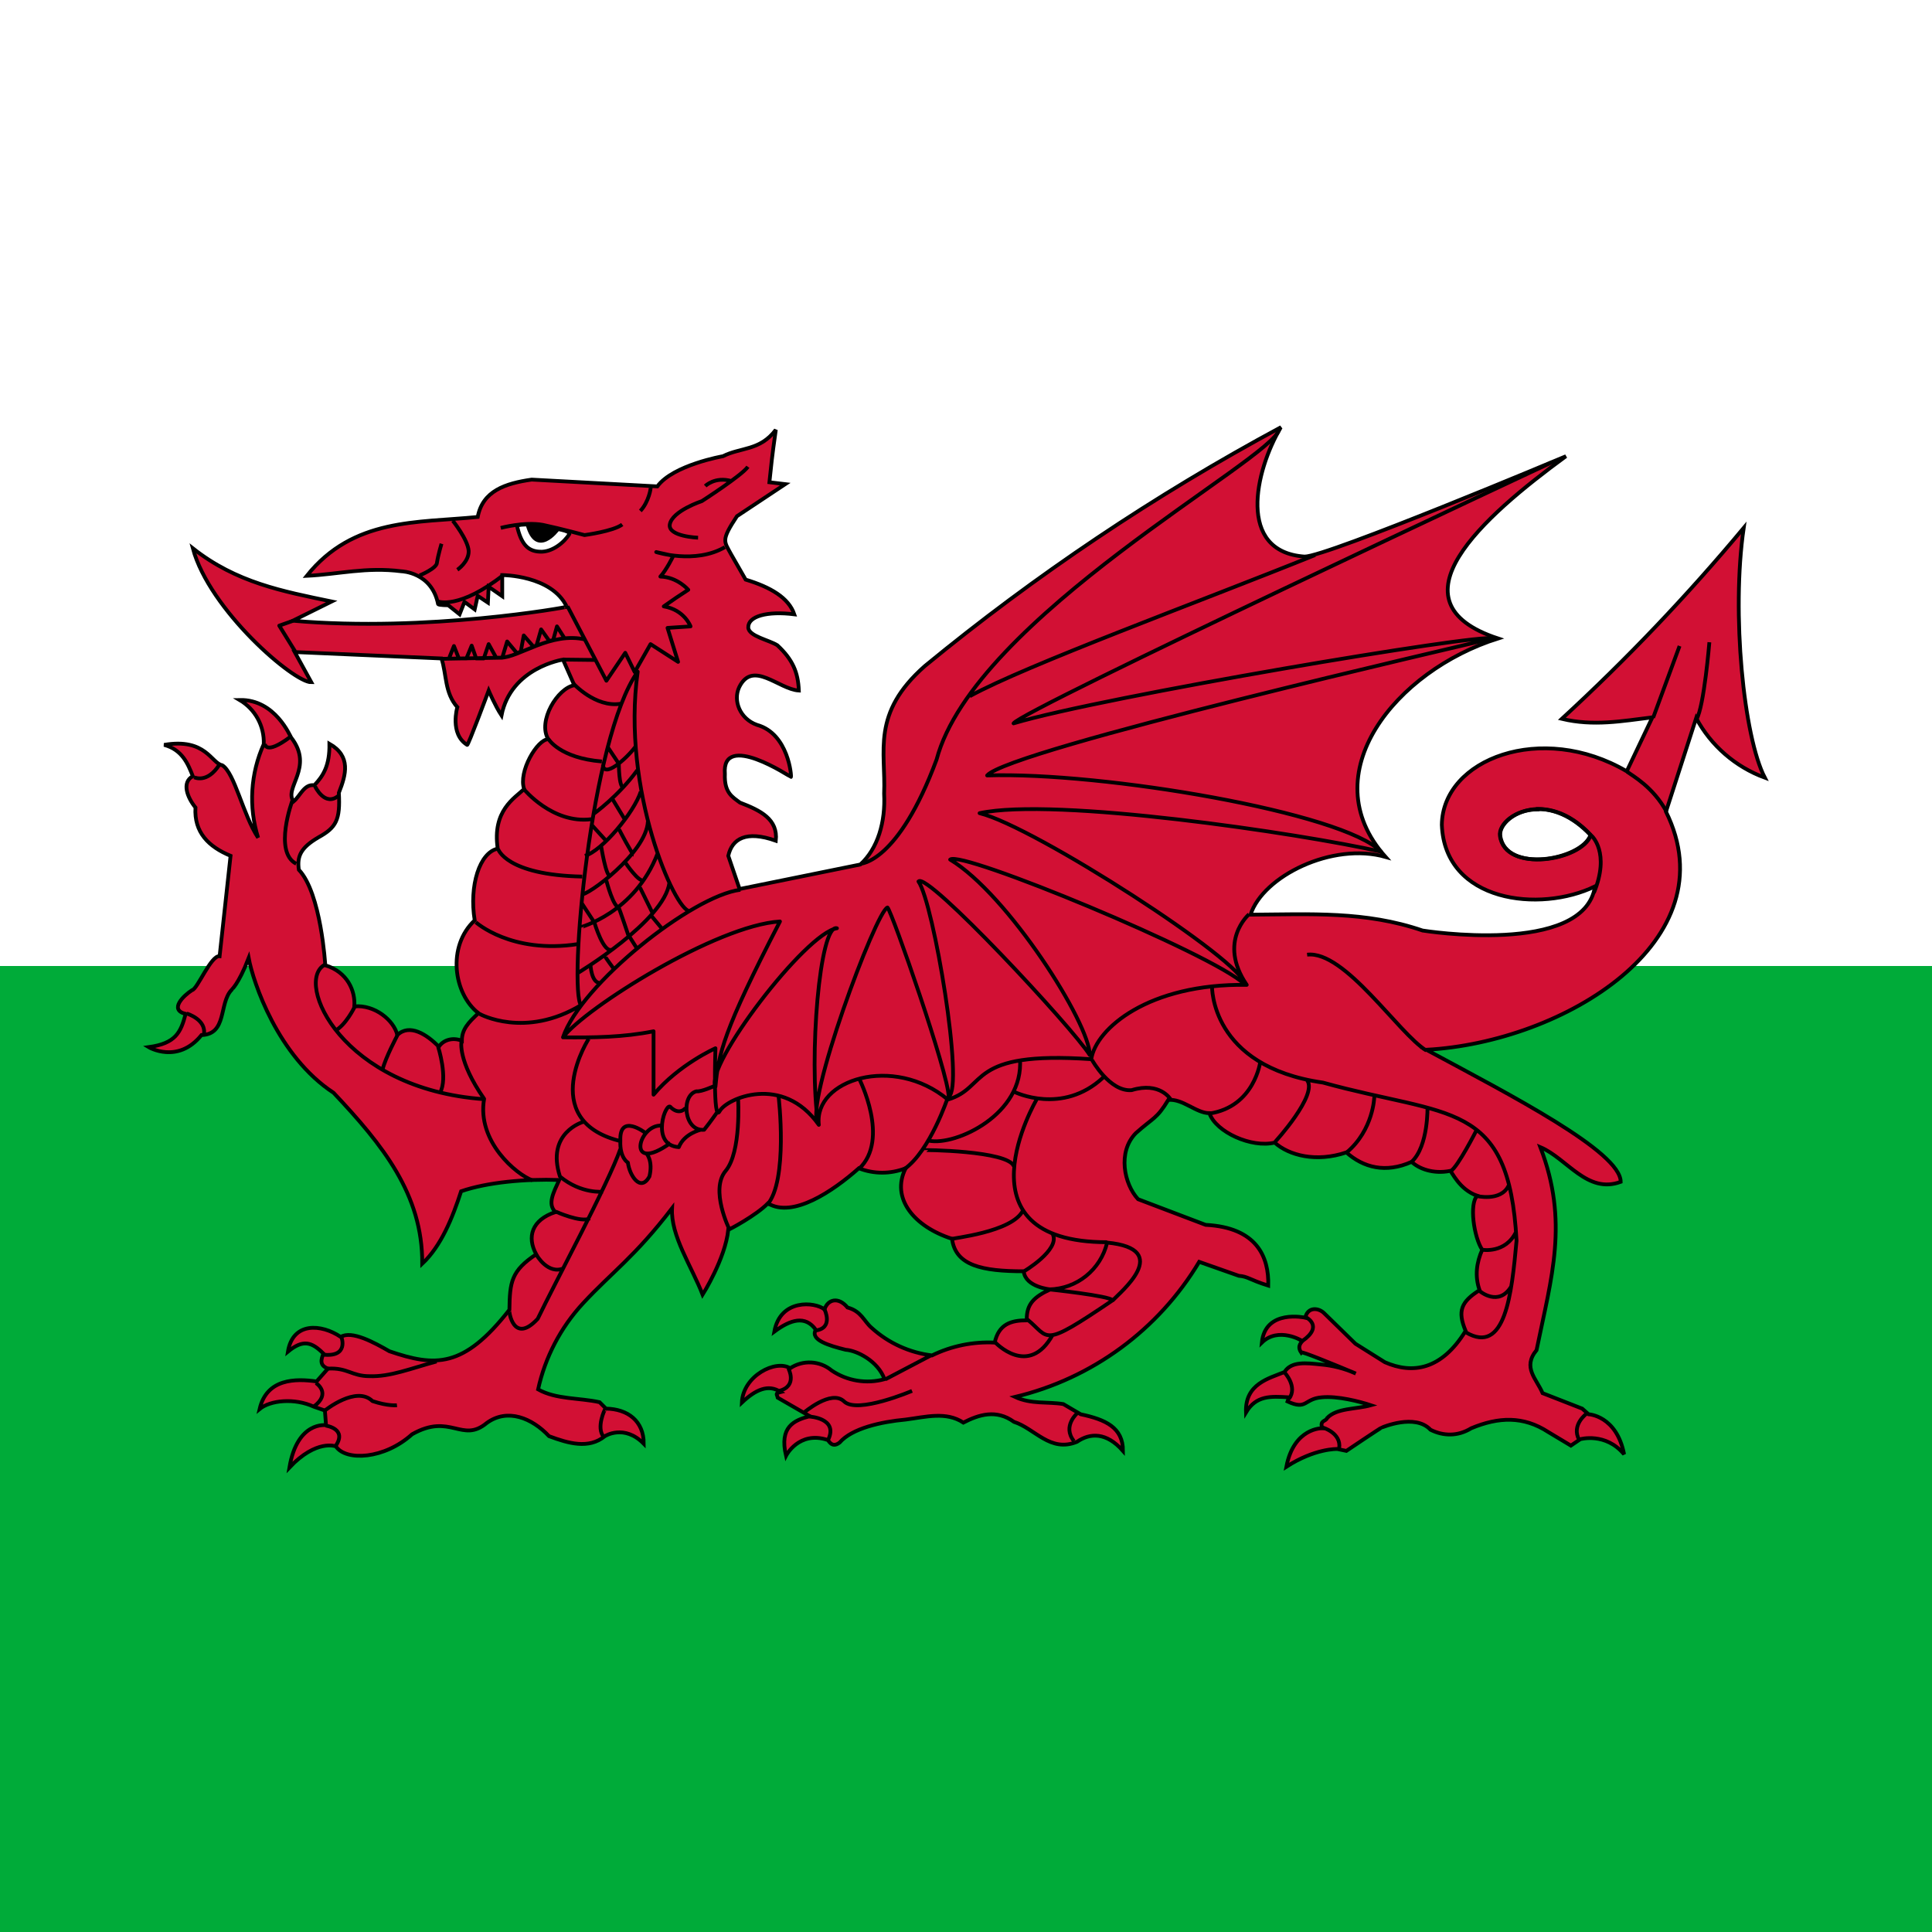
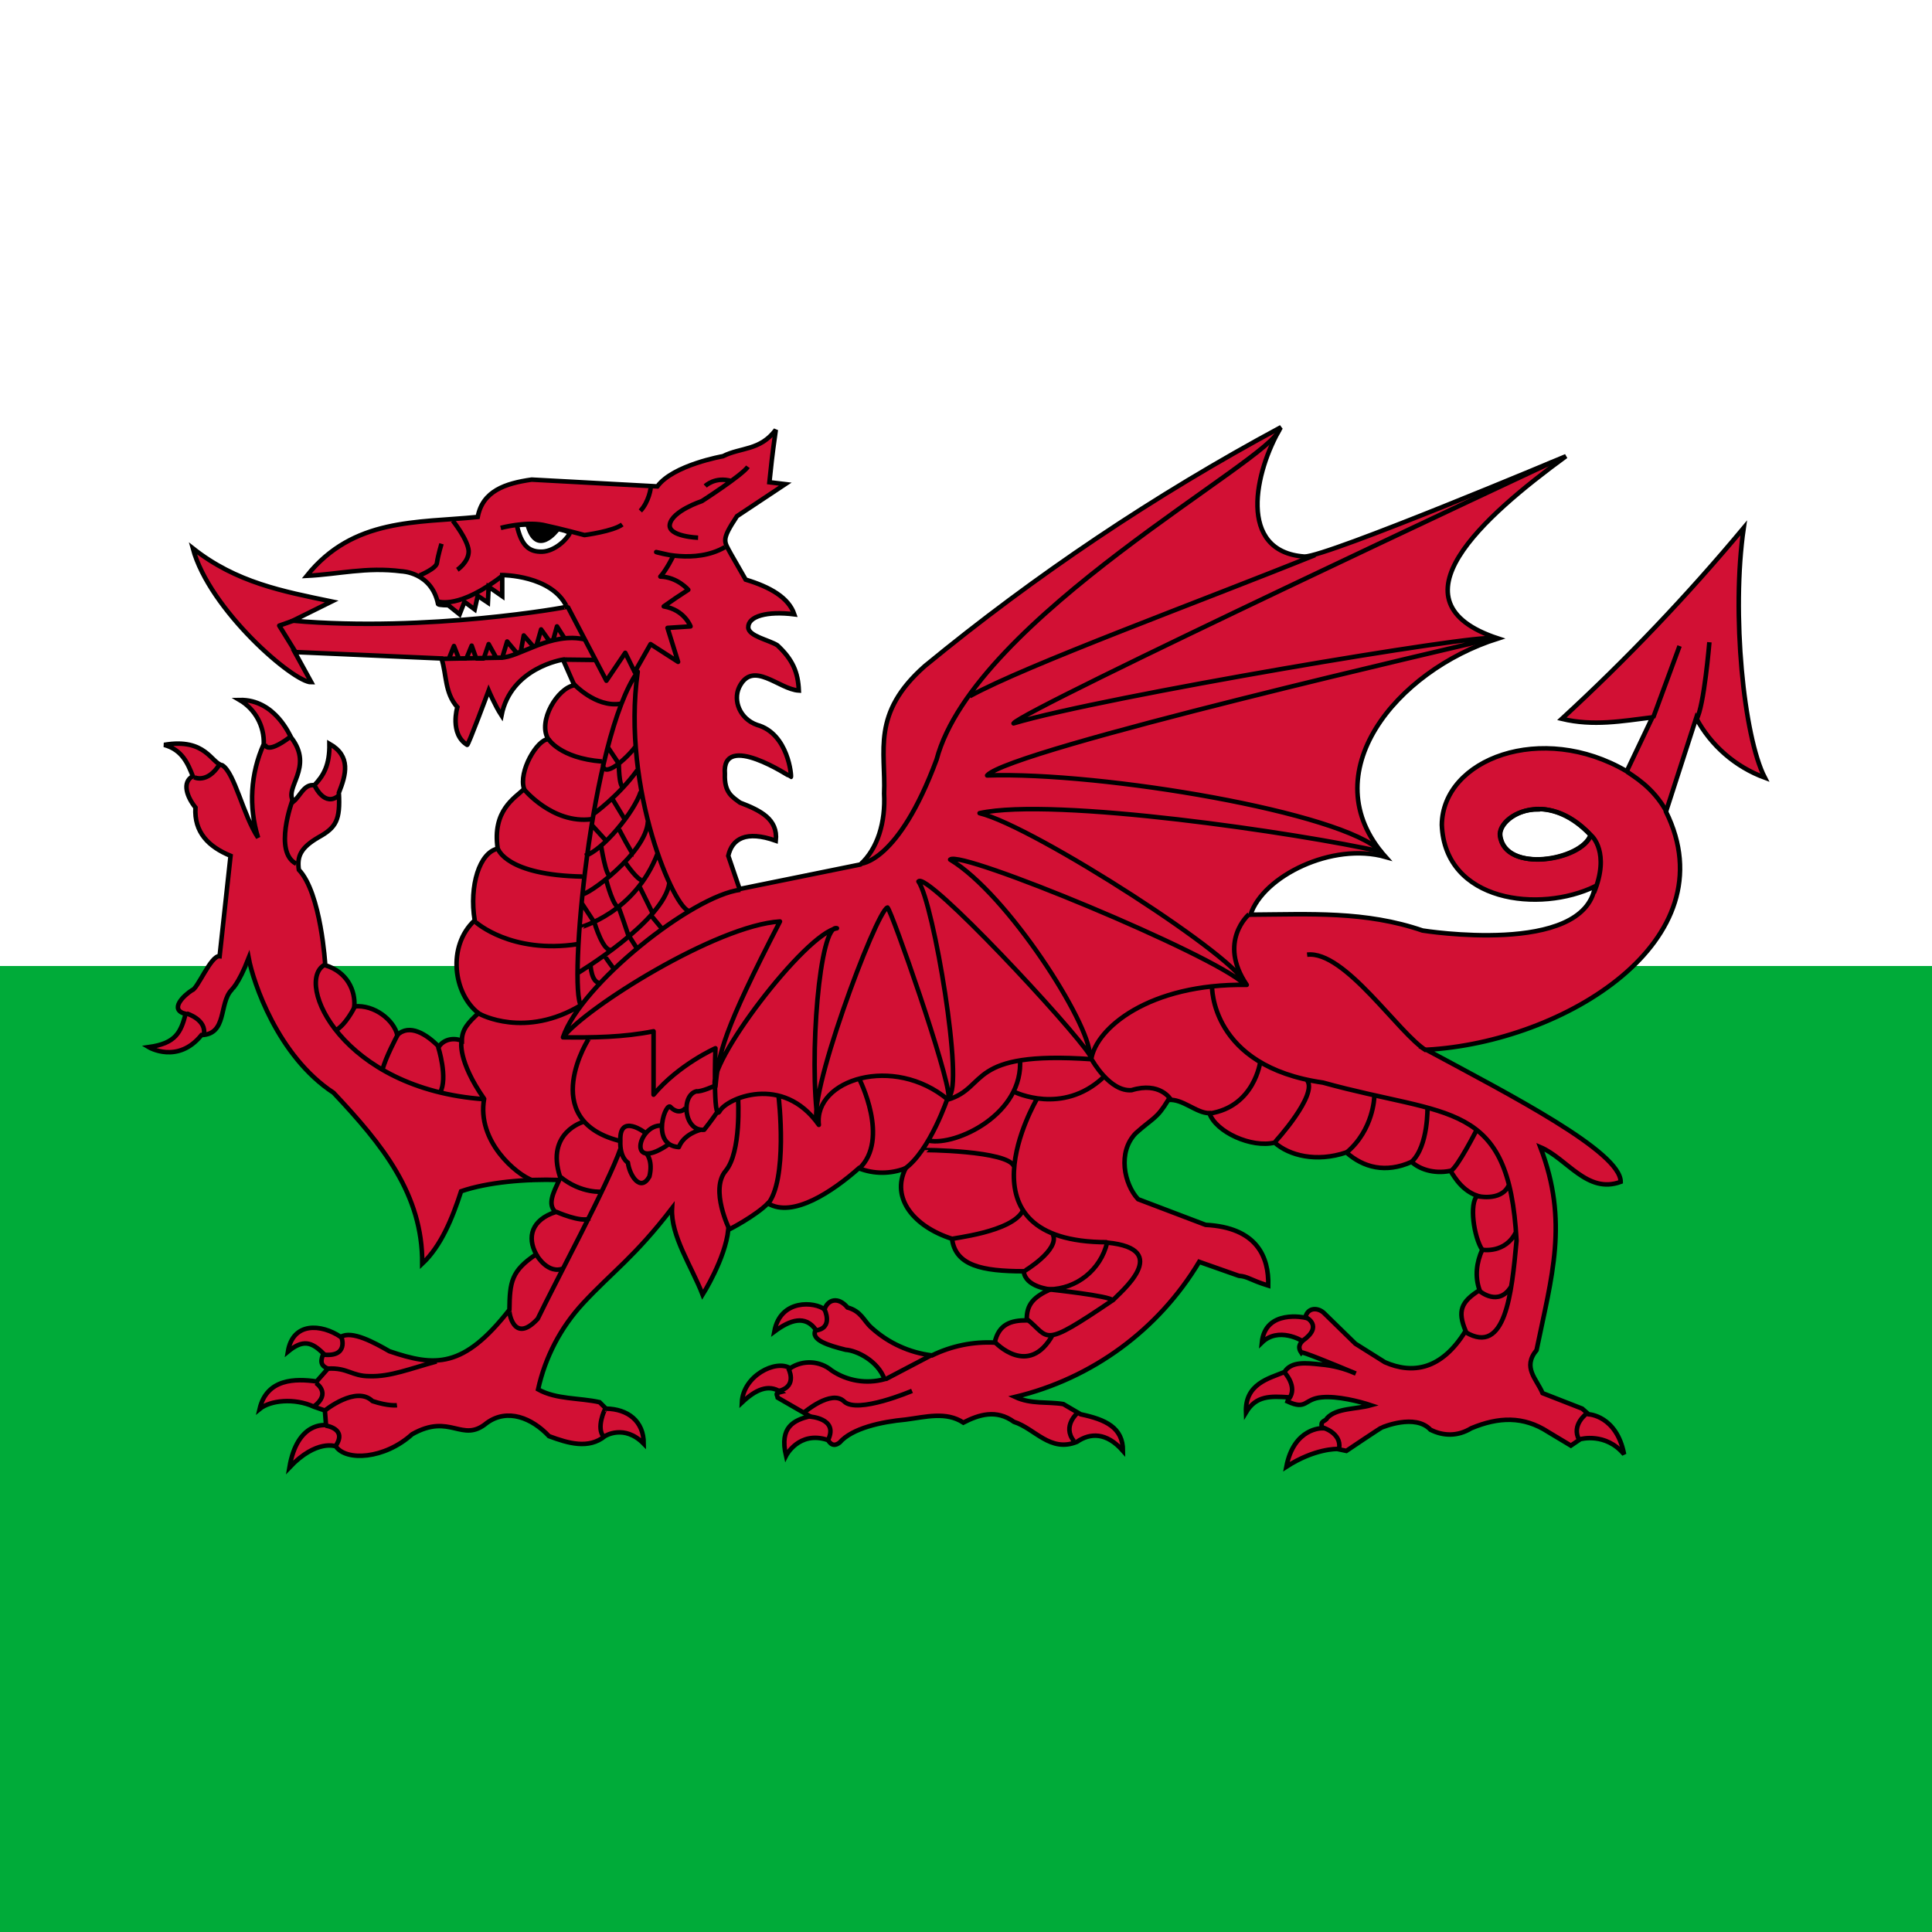
- <svg xmlns="http://www.w3.org/2000/svg" Id="flag-icons-gb-wls" viewBox="0 0 512 512">
+ <svg xmlns="http://www.w3.org/2000/svg" id="flag-icons-gb-wls" viewBox="0 0 512 512">
  <path fill="#00ab39" d="M0 256h512v256H0z" />
  <path fill="#fff" d="M0 0h512v256H0z" />
-   <g stroke="#000" stroke-wIdth="1.2">
+   <g stroke="#000" stroke-width="1.2">
    <path fill="#d21034" d="M339.5 113.2zm0 0a585.4 585.4 0 0 0-94.4 63.3c-14.3 12.6-10.3 22.6-10.8 33.8.4 7.6-1.7 14.6-6.3 18.8l-32 6.5-3-8.8c1-4.5 4.7-6.8 12.6-4 .6-5.7-4-8-9.5-10.1-2-1.5-4.2-2.6-4-7.6-.9-11.4 17.4.8 17.5.8.2 0-.6-11.5-9-13.8-4.5-1.6-6.4-6.4-4.7-10 3.6-7.3 10.5.6 15.8.9-.2-4.8-1.6-8.2-5.7-12-2.2-1.4-7.6-2.4-7.7-4.7-.1-3 5-4.4 12.2-3.5-1.5-4.4-6.3-7.2-12.9-9.2l-3.9-6.8c-1.8-3.4-2.7-3.5 1.6-10l12.8-8.5-4.2-.5c.5-4.6.6-6.2 1.7-13.9-4.2 5.6-9.3 4.6-14 7 0 0-13.2 2.3-17.4 8l-33.3-1.8c-7 1-13 3-14.3 9.9-16 1.6-33 .2-45.3 15.6 8.4-.4 15.7-2.4 25.1-1.2 0 0 8 .2 9.7 8.7.2.3 2.7.3 2.7.3l3 2.4 1.3-3.3 2.7 2 .8-3.6 2.7 1.8.2-4.2 3.6 2.5v-5.6s13.1 0 17.1 8.4c.2.1-36.8 6.8-72.6 3.7l10.3-5.1c-13-2.7-25.3-5-36.8-14.1 4.4 16.4 26.8 35.6 31.4 35.5l-4.4-8 38.9 1.7c1.4 4.3.8 9.1 4.2 12.9 0 0-2.1 7.1 2.6 10 .2.4 5.7-14.4 5.7-14.4s1.7 4 3.4 6.6c2.5-12.7 16.3-14.8 16.3-14.8l3 6.8c-4.4.7-9.8 9.5-6.9 14.3-2.9 0-8 8.6-6.4 13.2-2.5 2.4-8.5 5.7-7 15.8-4.8 1-7.6 9.8-6.1 19-7.4 6.9-5.6 19.5 1 24.6-2.7 2.5-4.4 4.3-4.4 7.3-2.6-1-5-.1-6.1 1.6-3.2-3.3-7.8-6.2-11-3.1-.9-3.9-6-8.1-11.4-7.6.3-4.1-1.8-9.1-7.7-10.9 0 0-1.1-19.1-7-25.3-.5-3.5.4-5.8 5.2-8.6 4.7-2.6 5.8-4.6 5.4-11.8 1.9-4.8 3.3-9.7-2.5-13 .1 5.7-1.6 8.5-4 11-2.7-.4-3.7 2.8-5.5 4.3-2.7-3.6 5.5-9-.6-16.9-.3-.3-4.2-10.2-13.7-10a13 13 0 0 1 6.4 11.7 35 35 0 0 0-1.5 24.8c-4-6-6.2-17.2-9.5-19.2-2.9-.5-4.3-7.3-15.4-5.4 4.8 1.3 6.3 5 7.6 8.3-3 1.6-1.5 5.6.7 8.3-.4 6.6 3.5 10.4 9.3 12.8l-2.9 26.6c-2.3-.3-5.9 8.8-7.3 9-2.2 1.4-6.2 5.2-1.7 6.3-1.3 4.9-2.6 7.8-9.8 8.8 0 0 7.7 4.6 14-3.2 6.8-.2 4.6-8.3 7.9-11.9 0-.1 1.8-1.3 4.6-8.5 1.2 6.4 7.7 26 22.5 35.7 13 13.8 23.6 26.9 23.5 45.3 5-4.7 8-12.1 10.3-19.2 7-2.4 17-3.3 26-3-1.5 3.3-3.2 6.4-1 8.5-6.3 2.1-7.6 6.6-5.1 11.2-6.6 4.4-7 7.3-7.1 14.7-12.2 15.6-19.7 15.1-31.8 11-4-2.3-10-5.6-12.9-3.8-5.2-3.5-12.7-4-14 3.9 4-3.3 6.3-2.6 9.4.5-.6 1.6-1.1 3.1 1.2 4l-3 3.4c-5.6-.8-13.2-.8-15.1 7.3 2.8-2.3 9.2-3 14.4-.6l2.9 1 .3 3.9s-7.6-1.2-9.7 11.2c7.2-7.6 12.3-5.6 12.3-5.6 2.7 4 12.9 3.4 20.2-3.2 10.2-5.8 13.2 2.5 19.8-3 5.5-4 12-1.3 16.5 3.5 5.1 1.9 10.5 3.5 14.8 0 0 0 5.1-3.3 10.3 2 0-6-4.2-9.2-10-9.3l-1.7-1.7c-5.4-1.2-11.5-.7-16.3-3.4a49 49 0 0 1 11.9-22.8c7.8-8.4 13.6-12.2 23.6-25.2-.4 7.3 5.2 15.4 8.1 22.9 0 0 6-9.5 6.8-17.2.2 0 7.4-3.8 10.5-7 6.6 4 17.2-3.2 24.1-9.3a17 17 0 0 0 12.4 0c-4 8 2.3 15.5 12.3 18.7.9 7.1 8 8.6 19 8.6.4 4.2 7 4.8 7 4.8-4.2 2-6.3 3.8-6.2 8.2-4.2 0-7.4 1-8.5 5.9a34 34 0 0 0-16.6 3.4 29 29 0 0 1-16-7.3c-2.1-1.8-2.7-4.4-6.4-5.4-2.4-2.9-5.2-2.2-6.1.5-2.5-2-11.7-2.9-13.3 5.9 4.3-3.2 8.2-4.4 11-.5-1.6 2.7 3.5 4.2 7.9 5.3 3 .2 8.6 3 10.3 7.8a17 17 0 0 1-14-2.3 9.2 9.2 0 0 0-11-.6c-3.8-2.4-12.5 2-12.8 9.1 3.6-3.4 7-5 10.3-2.8-1.6.4-1 .5-.8 1.5l8.5 4.9c-4.2 1.1-8.1 2.8-6.3 10.5 0 0 3.4-6.7 11-4.2.2-.2 1 2.4 3.2.7 3.3-3.8 11-5.5 17.5-6.1 5.4-.7 10.7-2.2 15.3.8 4.1-2.1 8.7-3.6 13.4-.2 5.6 1.8 9.6 8.2 16.7 5.3 3.5-2.4 7.8-2.6 12.2 2.4 0-6.2-4.6-8.3-11.2-9.7l-4.6-2.7c-4.2-.7-8.5.1-12.8-1.9a78 78 0 0 0 48.8-35.8l10.5 3.7c2.5.2 2.7 1 7.8 2.6.2-7.6-3-15.4-16.6-16.1l-17.9-6.8c-3.7-4-5.5-12.5-.6-17.5 4.7-4.2 5.5-3.7 8.6-8.8 3.8-.4 7.4 3.5 10.9 3.5 1.7 5 11.2 9.3 17.3 7.8 3.8 3.4 11 5.3 19 2.6 4.5 4 10.4 5.6 17.3 2.5 1.9 1.8 5.7 3.3 10.2 2.4.4 0 2.3 4.9 7.2 6.6-2.2 2-.9 11 1.3 14.3-1.5 3.4-2 7-.7 10.7-4.9 3.1-5.9 5.5-3.7 10.8-6.4 10.4-14.1 11.5-21.4 8.3l-7.8-4.9-8.3-8.1c-1.4-1.4-4.3-1.8-5 1.2 0 0-10.6-2.4-11.5 6.6 4.4-4.3 10.7-.5 10.7-.4 0 .2-1.5 1.2-.3 3 .2-.3 7.8 2.8 14.5 5.6a28.5 28.5 0 0 0-9.3-2.4c-3.8-.4-7.8-.9-9.6 2-4.1 1.7-10.5 3.1-10.2 10.7 2.7-4.5 6.5-4.3 11.3-4 0 .4-.2.8-.3 1.1 5.2 2.4 4.3-.7 9.1-1.1 4.1-.4 10 1.1 13 2.1-3.9 1.1-9.1.7-11.6 3.4-.4 1-2 .5-1.3 2.7 0 0-7.5-.2-9.5 10.2 7.6-4.9 13.4-4.7 13.5-4.7l2.4.5s9.2-6.2 9.4-6.2c.1 0 8.8-3.8 12.9.6 3.4 1.7 7.2 1.8 10.8-.4 7.2-3 13.8-3.3 20.4 1l6 3.6 2.5-1.7s6.7-1.9 11.6 4c-2-10.3-9.4-10.6-9.4-10.6l-1.7-1.5-10.5-4.1c-1.6-3.8-5.4-6.8-1.6-11.4 4-19.5 8.6-34 1-53.8 7.1 3 12.4 12.5 21.3 9.2 0-8-29.2-23-51.5-35 36.5-2 80.4-28.9 63.5-63.1l8-24.8a34 34 0 0 0 18.2 15.8c-5.6-10.8-8.9-43.6-5.6-66.2a529.6 529.6 0 0 1-48.2 50.6c8.4 2 15.9.6 24-.4l-6.8 14.3c-22.5-13.2-48.8-3.3-49 14.2.8 20.5 26 23.4 40.6 16.3-2.9 18.6-45.7 11.7-45.7 11.7-15.2-5.2-29.7-4.3-45.6-4.2 3.3-10.2 21.7-19.3 35.8-15.3-19.7-22 2.8-49.4 29.8-57.9-29.5-9.7-4-32.2 18-48.3 0 0-63.5 26.7-69.3 26.6-18-1.3-13.1-22.7-6.3-34.2zM140 139c1.5 0 3.2.2 4.6.5 2.9.7 6.4 1.1 6.3 2-1.3 2.2-4.6 4.9-7.8 4.7-3.2-.1-5-2-6.1-6.9.3-.2 1.5-.3 3-.3zm267.5 75.4c4.1 0 9.1 1.7 14 6.9-2.4 6.7-22.7 10.2-24 .2-.4-3 3.9-7 10-7z" />
    <path fill="none" stroke-linejoin="round" d="m161 197.9 3 4.5m0 .1s0 6 1.2 6.2m-2.8 3.2 3.2 5.3m-8.8 1.4 4 4.4m3.2-3.4c0 .2 3.6 6.9 3.9 6.9m-8.6-2.3s1.3 8.2 2.4 7.9m-7.7 7 3.6 5.5m3.1-11.2s2 7.7 3.5 7m1.6-11.7c.1.2 3.6 5.2 4.6 4.5m-.8 2 3.3 6.7m-9-1.5c.2.2 2.8 8 2.8 8m-9.2-4s2.5 8.6 4.8 7.2m-5.8 4.2s.2 4.5 2.4 4.7m1.5-7c0 .2 2.3 3.3 2.3 3.3m4.1-8.6 1.9 3m4-8.4 2.9 3.5m-15.8-43.7c.1 3.8 6.1-1.4 8.5-4.6m-11 17.7s6.5-4.6 11.6-11.6M155 226.8c4.6-1.3 13.1-11.6 14.8-17M154.1 237c1.3.6 17.2-10.9 17.6-19.3m-18 28.1c0-.1 14.5-3.7 20.6-19.7M152.9 258s23.2-13.9 24.5-24.1M334 281.3s-1.5 12-13.5 13.8m17.3 7.6c.2-.1 11.5-12.6 8.6-16.4m17.8 4.4s-.2 8.7-7.3 14.7m21.4-12.2s.3 10.5-4.2 14.7m17.2-8.4s-5 9.8-6.8 10.8m6.6 6.6s6.6 1.7 8.7-2.7m-7 17s6.2 1.1 9-4.8m-9.6 15.8s5 4.2 8.3-1.3m-79.3-79.6s-.6 21.3 29.4 25.6c33.5 9.3 49.3 4.4 51.3 41.9-1.3 14.3-3 30.4-13.4 24.3m-99.1-72.2s4.7 8.5 10.5 8c7.5-2.3 10.3 2.4 10.3 2.4m-41.3-1.9s12.6 6.2 23.4-3.8m-22-5c1.1 14.7-17 23.1-24.1 21.7m25 34.7c.1 0 9.8-5.8 7.8-9.9m-27 1.3c.2-.3 16.2-1.8 19.1-7.6m-26.6-16c0-.1 22.7.1 24.2 4.3m6-17.7s-22.2 37.8 18.7 37.8m-42.2-38.4s-4.7 14.2-11.5 19m-12-23.9s8.2 16 0 23.8m-21.4-19.3c.1.3 2.6 22.6-3 28.9m-7.7-28.2s.9 14.2-3.3 19.2 1 15.5 1 15.5m-51.1 6.8s3 5.3 7.2 3.5m-2.1-15s6.7 3 9 1.8m-1.7-25.6s-10 2.8-6.2 14.5c5.7 4.7 11.4 4 11.4 4M135 347.3c-.2 0 1 9.2 7.5 2.2 4.5-9.4 18.7-35.8 21.9-45m6.6-4.3s-6.9-5.3-6.6 2.1c-.2 4.6 2 5.8 2 5.8.4 3.3 3.3 8 5.7 3.7 1-4.1-.7-6-.7-6m4-7.5c-6.3-.5-9.6 13.1 2.3 4.6m4-9.3s-1.5 2.1-3.9-.1c-1.2-2.2-5.7 10 2.1 10.5 1.4-3.6 5.8-4.6 5.8-4.6m3.6-11.6s-3.5 1.6-4.7 1.4c-4.2 1-3.4 10.7 2 10.2 1.7-2.1 3.7-5 3.7-5m-34-19.5c-.2 0-14 21.7 7.7 27.4m167-60s-8.4 7.2-.6 18.7c-26-.4-40 11.6-41.2 19.7-33.2-2.3-27.2 7.5-38 10.7-14.4-12-35.6-5.3-34.2 6.7-9.6-13.6-24.5-7-26.3-3.6-1.8 3.3-1.1-16.7-1.1-16.7s-9.7 4.3-16.4 12.3v-16.8c-8 1.6-15.9 1.7-24.2 1.6m-21.9-6.2s12 6.7 27-2.4m-28-21.9s9.4 8.5 27 5.8M132 225s2.1 6.9 22.3 7.3m-15.5-23.2s7.6 9.3 17.9 8m-11.4-21.3s3 5.1 14.2 6m-7.6-20.7s5.9 6.5 12.6 5.4m22.4-57.7s2.6-2.6 7-1.3m-8.9 15s-8-.3-7.5-3.5c.6-3.6 8.5-6.2 8.5-6.2s10.6-6.8 12.2-9.1m-47.8 37 10.3 19.7 5-7.4 2.5 5.1 4.2-7.4 7.3 4.7-2.8-9 6.1-.4s-1.6-4.4-7.1-5.3a153 153 0 0 1 6.5-4.4s-2.9-3.4-7.4-3.5c1.5-1.6 3.5-5.5 3.4-5.5l-4.5-1s10.3 3.3 18.2-1.3m-19.7-16c.2.2-.5 4.1-2.7 6.4m-37 4.5s6.4-1.7 11.2-.8c4.7 1 11 2.7 11 2.7s7.6-1 10-2.8m-47.9 5.1s-.9 3-1.2 5c0 1.5-4.6 3.4-4.6 3.4M120 138s4 5 4.2 8c.1 2.9-3 5-3 5m-43 21.6-4.2-6.8 3.7-1.3m76.3 102c-3.4-4.4 2.5-71 15-88.5-4.4 31.4 10 63.5 13.7 63.4m-66.6-82s5.6 2.2 17.4-7.1m16 22.5 8.4.1m253.4-52.4s-140.7 65.8-142.7 69.2c23.7-7.1 124.4-24 126.9-22.5-6 1.5-128.2 29.5-133.9 36.3 30.5-1 94.4 9.8 104.4 20.2-21.7-4.9-86.6-14.5-106.4-10.2 14.5 3.5 70.2 39.5 70.2 45.3-8.4-8-75.4-35.7-78-33 15.3 9.2 37 43.4 37 51.8-4.5-7.2-43.2-48.8-45.4-46 4 5.6 12.2 54.7 8 57 0-6-15-48.9-16.2-50.1-3 .8-22.2 52.4-18.4 57.2-2.5-17.2.4-53.1 5-51.7-8.3 1.2-35.1 36.5-32.2 42 .8-8.7 2-14.6 17.1-43.8-16.8 1-51.6 22.9-57.5 30.7 4.7-14 34.2-37.5 47-39.1m60.8-51.3c14.9-8.2 60.8-25 91.5-37.4M228 228.9s10-.1 20.2-27.6c10-37.7 89.2-79.6 90.8-87.5m-245 153s-2.4 5-5.3 6.4m16.6 1.2s-3.2 6-3.9 9m14.7-6s2.7 8.3.5 12.2M86 255.7c-8 4.5 4.5 32.9 42.3 35.6m-6-15.3s-1.1 5 6 15.2c-2 11.3 8.6 20.1 12.8 21.6m-22-138.6 1.2-3 1.3 3.3h2l1.4-3.4 1.2 3.4h2l1.3-3.8 2 3.6h1.6l1.3-4.3 2.6 3.1 1-.4.8-4.3 2.6 3 .8-.4 1.2-4.2 2.2 3.1 1-.3 1-3.6 2.1 3.3m-32.9 5.3 15.8-.3c5 0 13.3-7 22.6-4.8m-71.7 38.9s2.6 5.6 6.3 2.4m-12.3 1.3s-5.1 13.7 1 16.8m-8.3-31.8s0 3.2 6.7-1.8m-27.4 73.3s5.4 1.6 4.5 5.7M51.5 206s3.4 1.7 6.6-3.3m28.8 160c5.2-.3 6.3 2 11 2 5.5.2 10.8-2 17.8-3.9m44.7 12.6c-.1 0-2.5 5-.4 7.4m-73.9-7s8.3-6.7 12.6-2.5c4.2 1.4 6.5 1.1 6.5 1.1m-14.7-18s2 5.3-4.8 4.6m-2 7.5s4.3 2.7-.6 6.3m3.2 5s6 .8 2.5 5.6M278 341.7s16.1 1.7 16.9 2.9c1.8-2 16.2-13.6-1.5-15.3a16.1 16.1 0 0 1-15.4 12.4zm-5.7 8c6 4.9 3.5 7.8 22.4-5m-31 11s8.9 9.6 15.3-2m-32.3 5.5-12 6.3m-21.7 8.9s7.3-6.3 10.7-3c3.5 3.4 18-2.8 18-2.8M218.5 347s2.5 5-2.4 5.6m-7.2 10s2.6 4.7-2.4 6m8 6.8s7.7.4 5 6.1m66.1-7.1s-4.2 3.5-1 7.5m61.5-32.8s4.8 2.3-1 6.3m-4.7 8.3s3.6 3.8 1.2 7m8.9 7.6s5 1.4 4.4 5.5m65.6-9.2s-4.2 3-2 7M346.4 253c10-1.2 24.3 21 31.6 25.4m43.8-56.9s5 4.4.6 15.1m8.8-32.1c1.4 1.1 6.9 4 10.5 10.7m3.4-44-7 19m14.9-20s-1.4 17-3.4 20.4m-28 30.7c-2.3 6.8-22.7 10.2-24 .2-.7-5 12-13 24-.2z" />
    <path stroke-linejoin="round" d="m139.8 139 7.9 1.4s-5.5 7.4-7.9-1.4z" />
  </g>
</svg>
